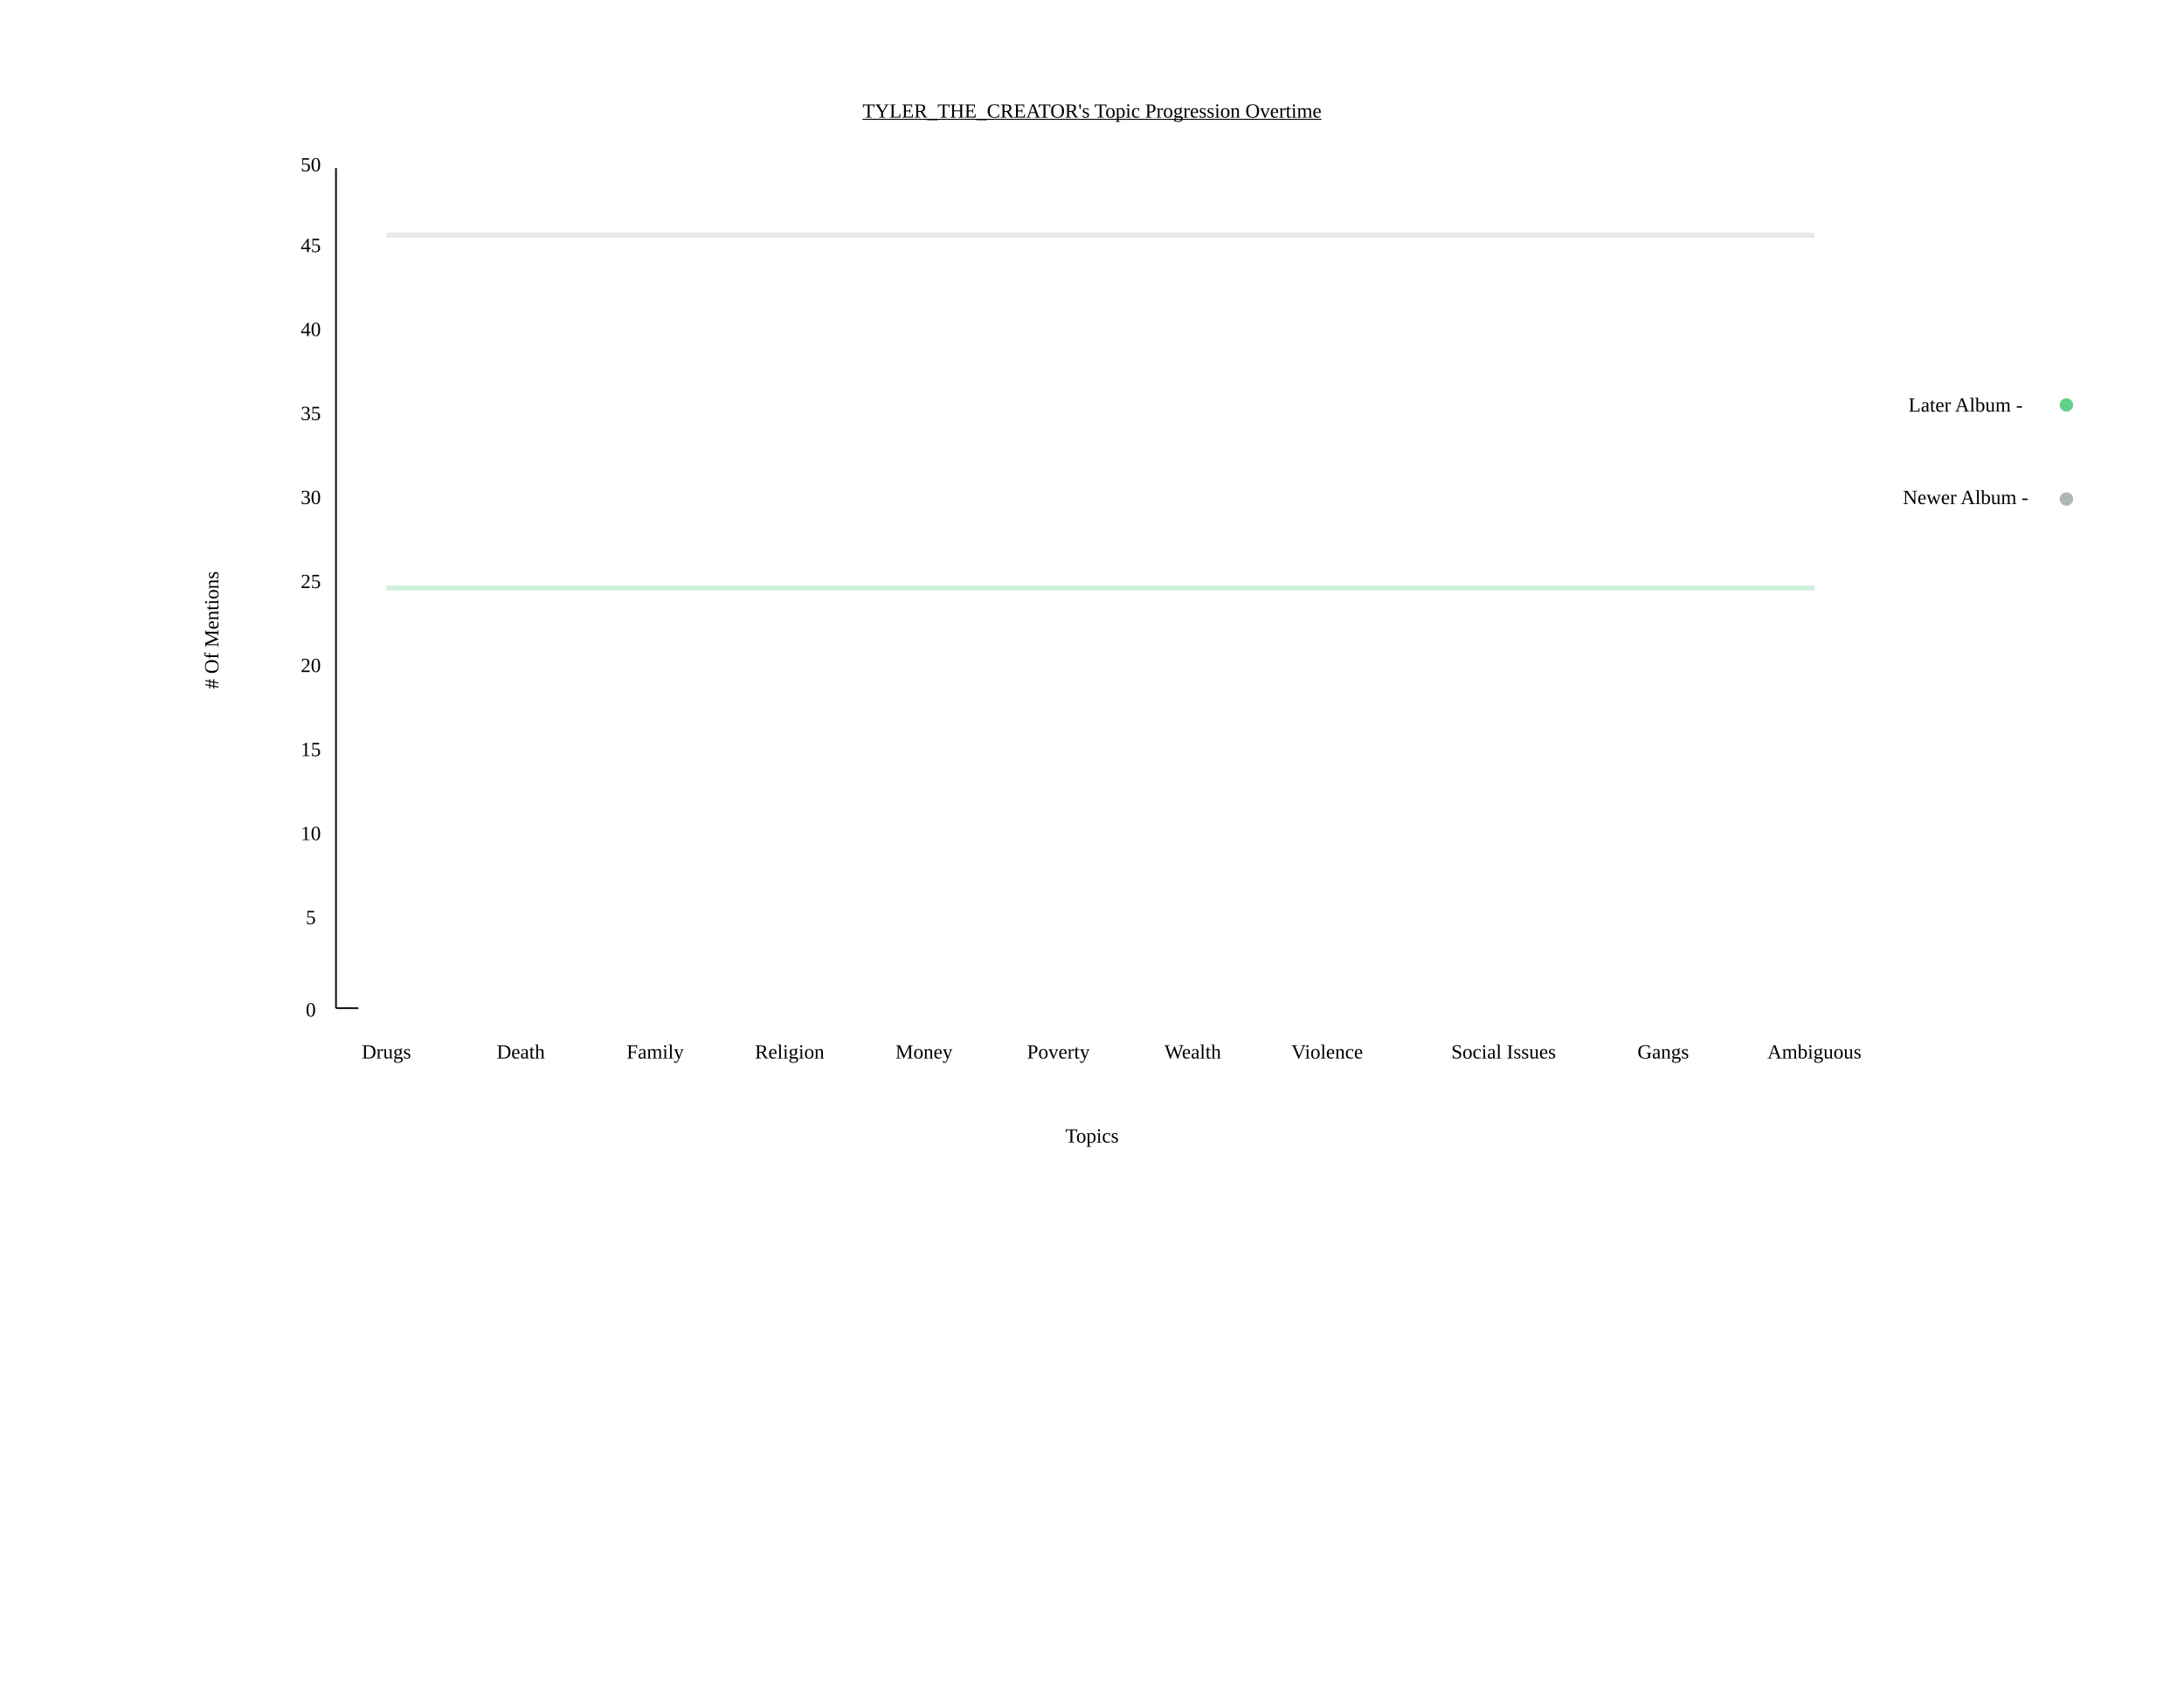
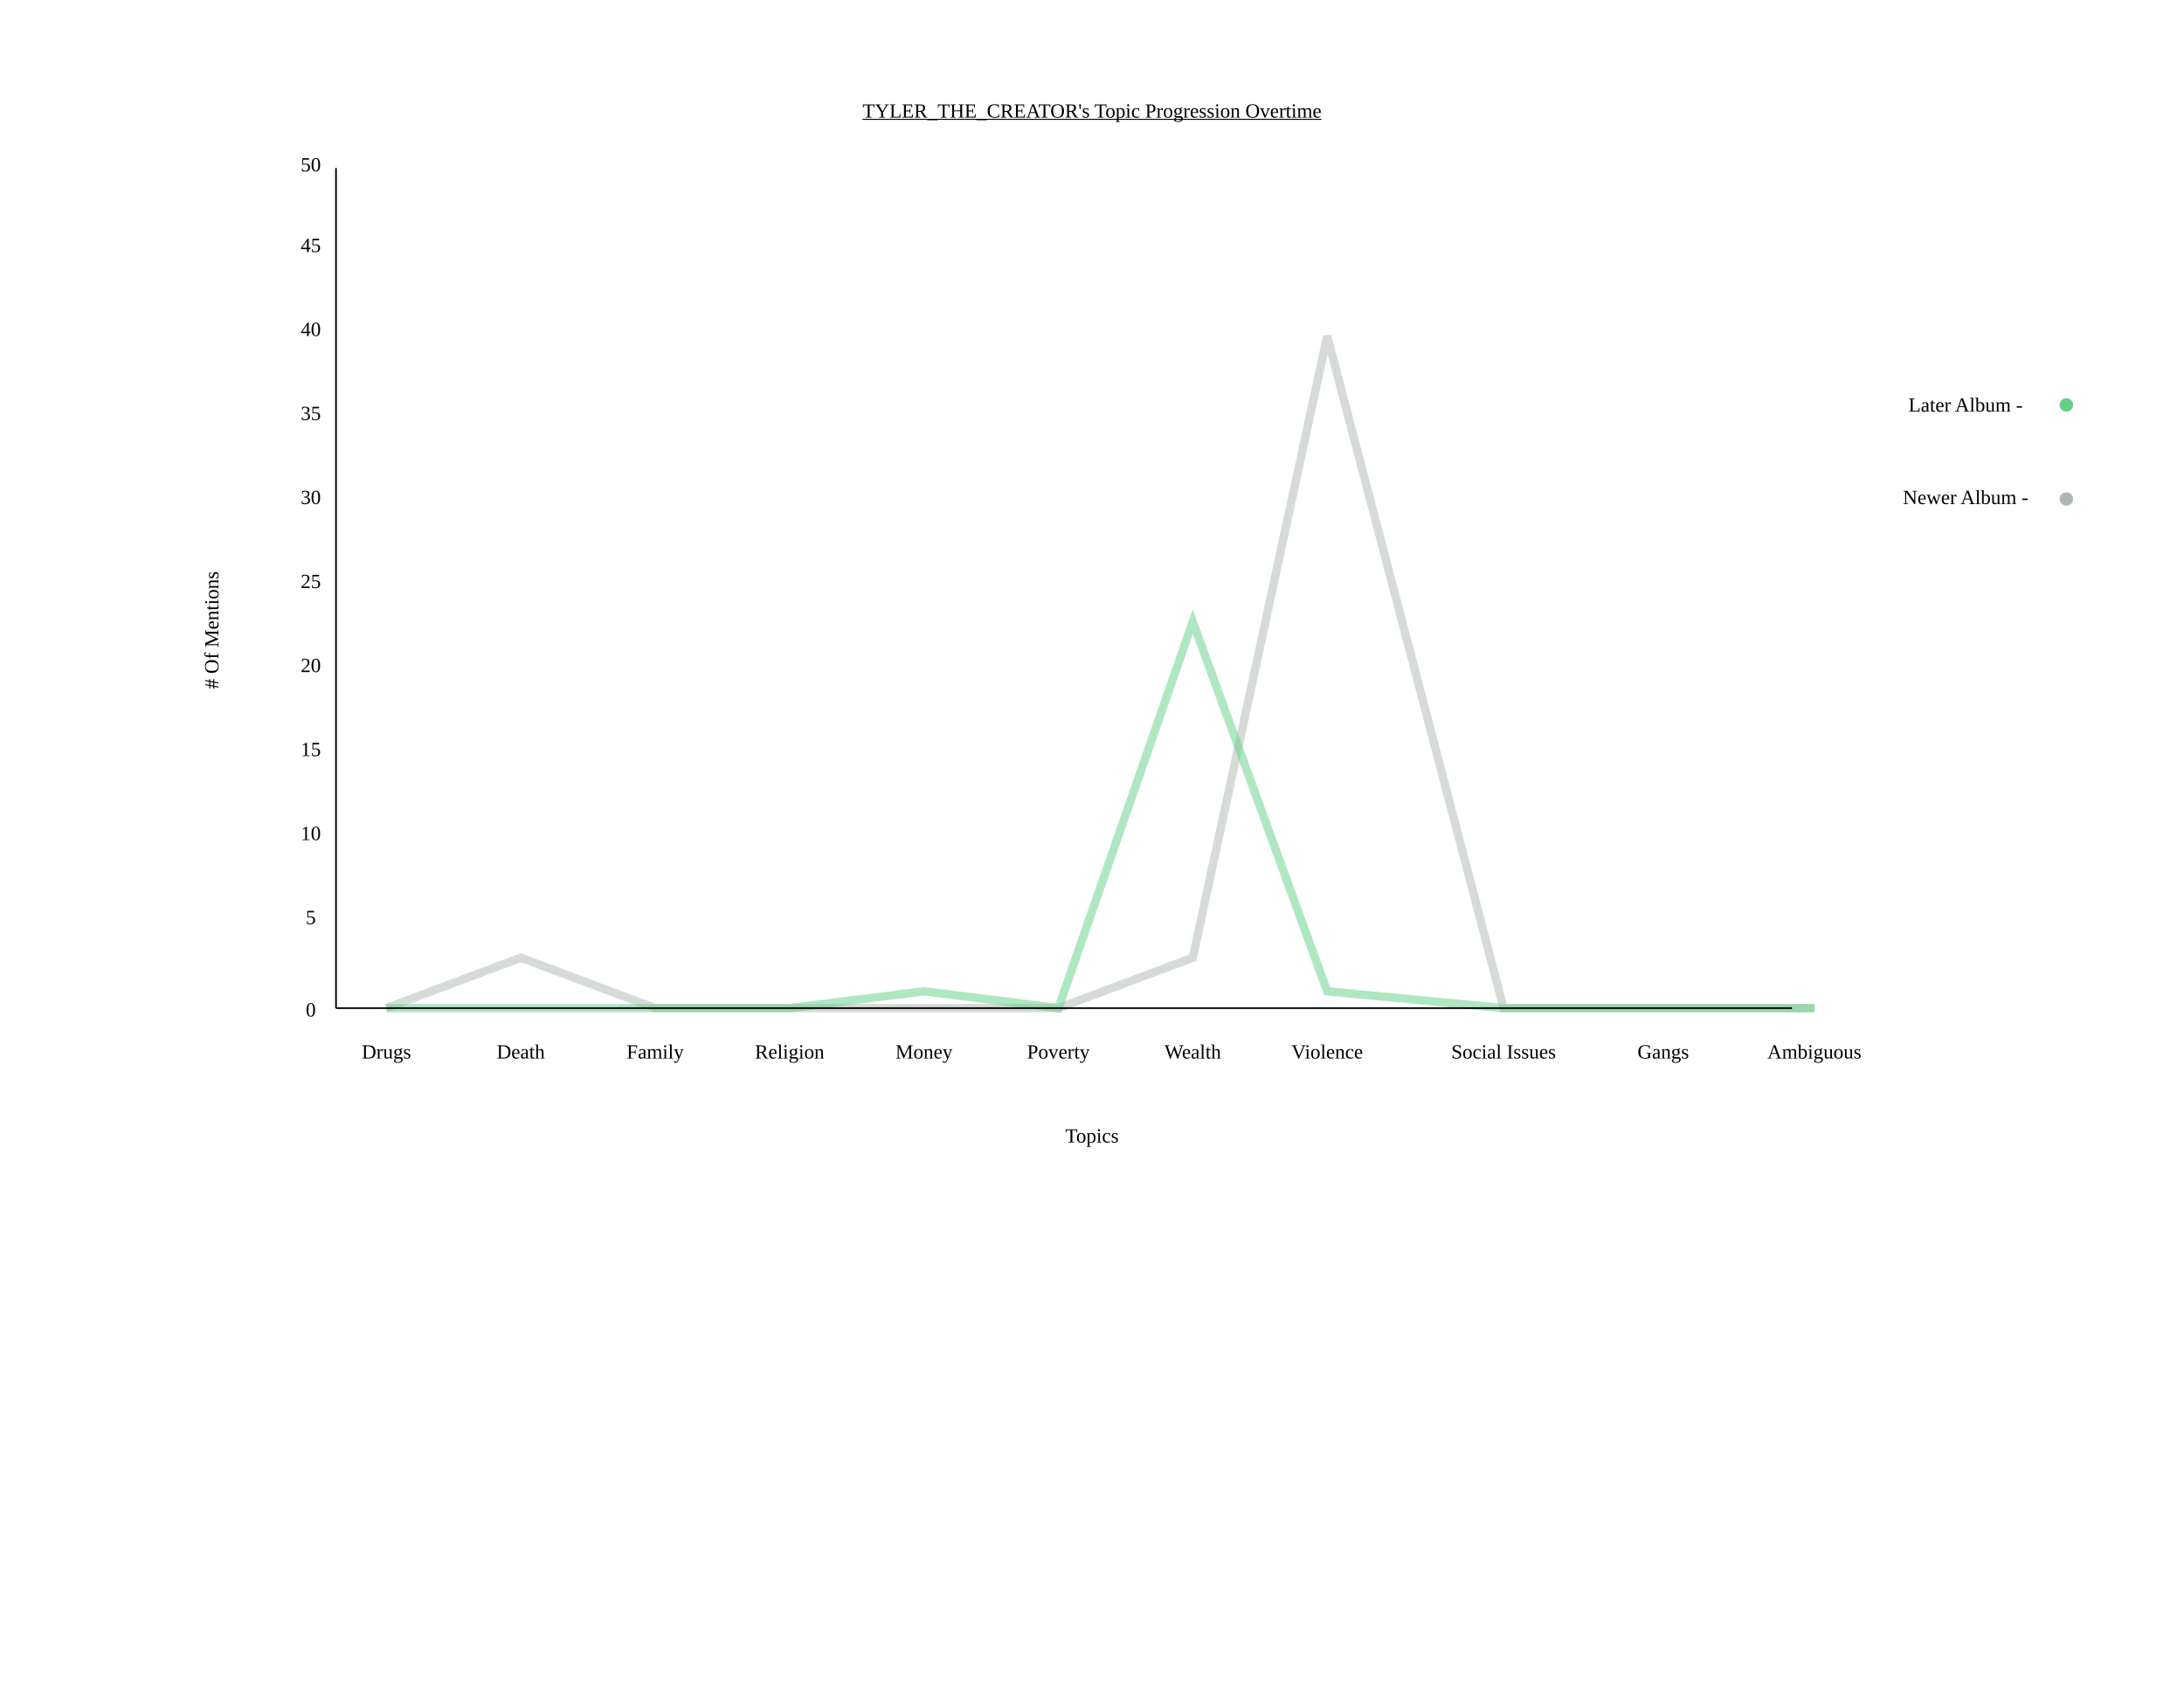
<svg xmlns="http://www.w3.org/2000/svg" width="1300" height="1000">
  <g transform="translate(200, 600)">
-     <polyline fill="none" stroke="#aeb8b0" stroke-width="3" opacity="0.3" points="                                     30, -460                                     110, -460                                     190,-460                                     270,-460                                     350,-460                                     430,-460                                     510,-460                                     590,-460                                     695,-460                                     790,-460                                     880,-460" />
-     <polyline fill="none" stroke="#61D088" stroke-width="3" opacity="0.3" points="                                     30, -250                                     110, -250                                     190,-250                                     270,-250                                     350,-250                                     430,-250                                     510,-250                                     590,-250                                     695,-250                                     790,-250                                     880,-250" />
-     <line x1="0" x2="13.333" y1="0" y2="0" stroke="black" />
+     <polyline fill="none" stroke="#aeb8b0" stroke-width="5" opacity="0.5" points="                                     30, 0                                     110, -30                                     190,0                                     270,0                                     350,0                                     430,0                                     510,-30                                     590,-400                                     695,0                                     790,0                                     880,0" />
+     <polyline fill="none" stroke="#61D088" stroke-width="5" opacity="0.5" points="                                     30, 0                                     110, 0                                     190,0                                     270,0                                     350,-10                                     430,0                                     510,-230                                     590,-10                                     695,0                                     790,0                                     880,0" />
+     <line x1="0" x2="866.667" y1="0" y2="0" stroke="black" />
    <line x1="0" x2="0" y1="0" y2="-500" stroke="black" />
    <text x="450" y="-530" text-anchor="middle" text-decoration="underline">TYLER_THE_CREATOR's Topic Progression Overtime</text>
    <text x="450" y="80" text-anchor="middle">Topics</text>
    <text x="200" y="50" transform=" translate(-120,10) rotate(270)"># Of
                        Mentions</text>
    <text x="30" y="30" text-anchor="middle">Drugs</text>
    <text x="110" y="30" text-anchor="middle">Death</text>
    <text x="190" y="30" text-anchor="middle">Family</text>
    <text x="270" y="30" text-anchor="middle">Religion</text>
    <text x="350" y="30" text-anchor="middle">Money</text>
    <text x="430" y="30" text-anchor="middle">Poverty</text>
    <text x="510" y="30" text-anchor="middle">Wealth</text>
    <text x="590" y="30" text-anchor="middle">Violence</text>
    <text x="695" y="30" text-anchor="middle">Social Issues</text>
    <text x="790" y="30" text-anchor="middle">Gangs</text>
    <text x="880" y="30" text-anchor="middle">Ambiguous</text>
    <text x="-15" y="5" text-anchor="middle">0</text>
    <text x="-15" y="-50" text-anchor="middle">5</text>
    <text x="-15" y="-100" text-anchor="middle">10</text>
    <text x="-15" y="-150" text-anchor="middle">15</text>
    <text x="-15" y="-200" text-anchor="middle">20</text>
    <text x="-15" y="-250" text-anchor="middle">25</text>
    <text x="-15" y="-300" text-anchor="middle">30</text>
    <text x="-15" y="-350" text-anchor="middle">35</text>
    <text x="-15" y="-400" text-anchor="middle">40</text>
    <text x="-15" y="-450" text-anchor="middle">45</text>
    <text x="-15" y="-498" text-anchor="middle">50</text>
    <text x="970" y="-355" text-anchor="middle" font-size="12">Later Album
                        -</text>
    <text x="970" y="-300" text-anchor="middle" font-size="12">Newer Album
                        -</text>
    <circle cx="1030" cy="-359" r="4" fill="#61D088" />
    <circle cx="1030" cy="-303" r="4" fill="#aeb8b0" />
  </g>
</svg>
